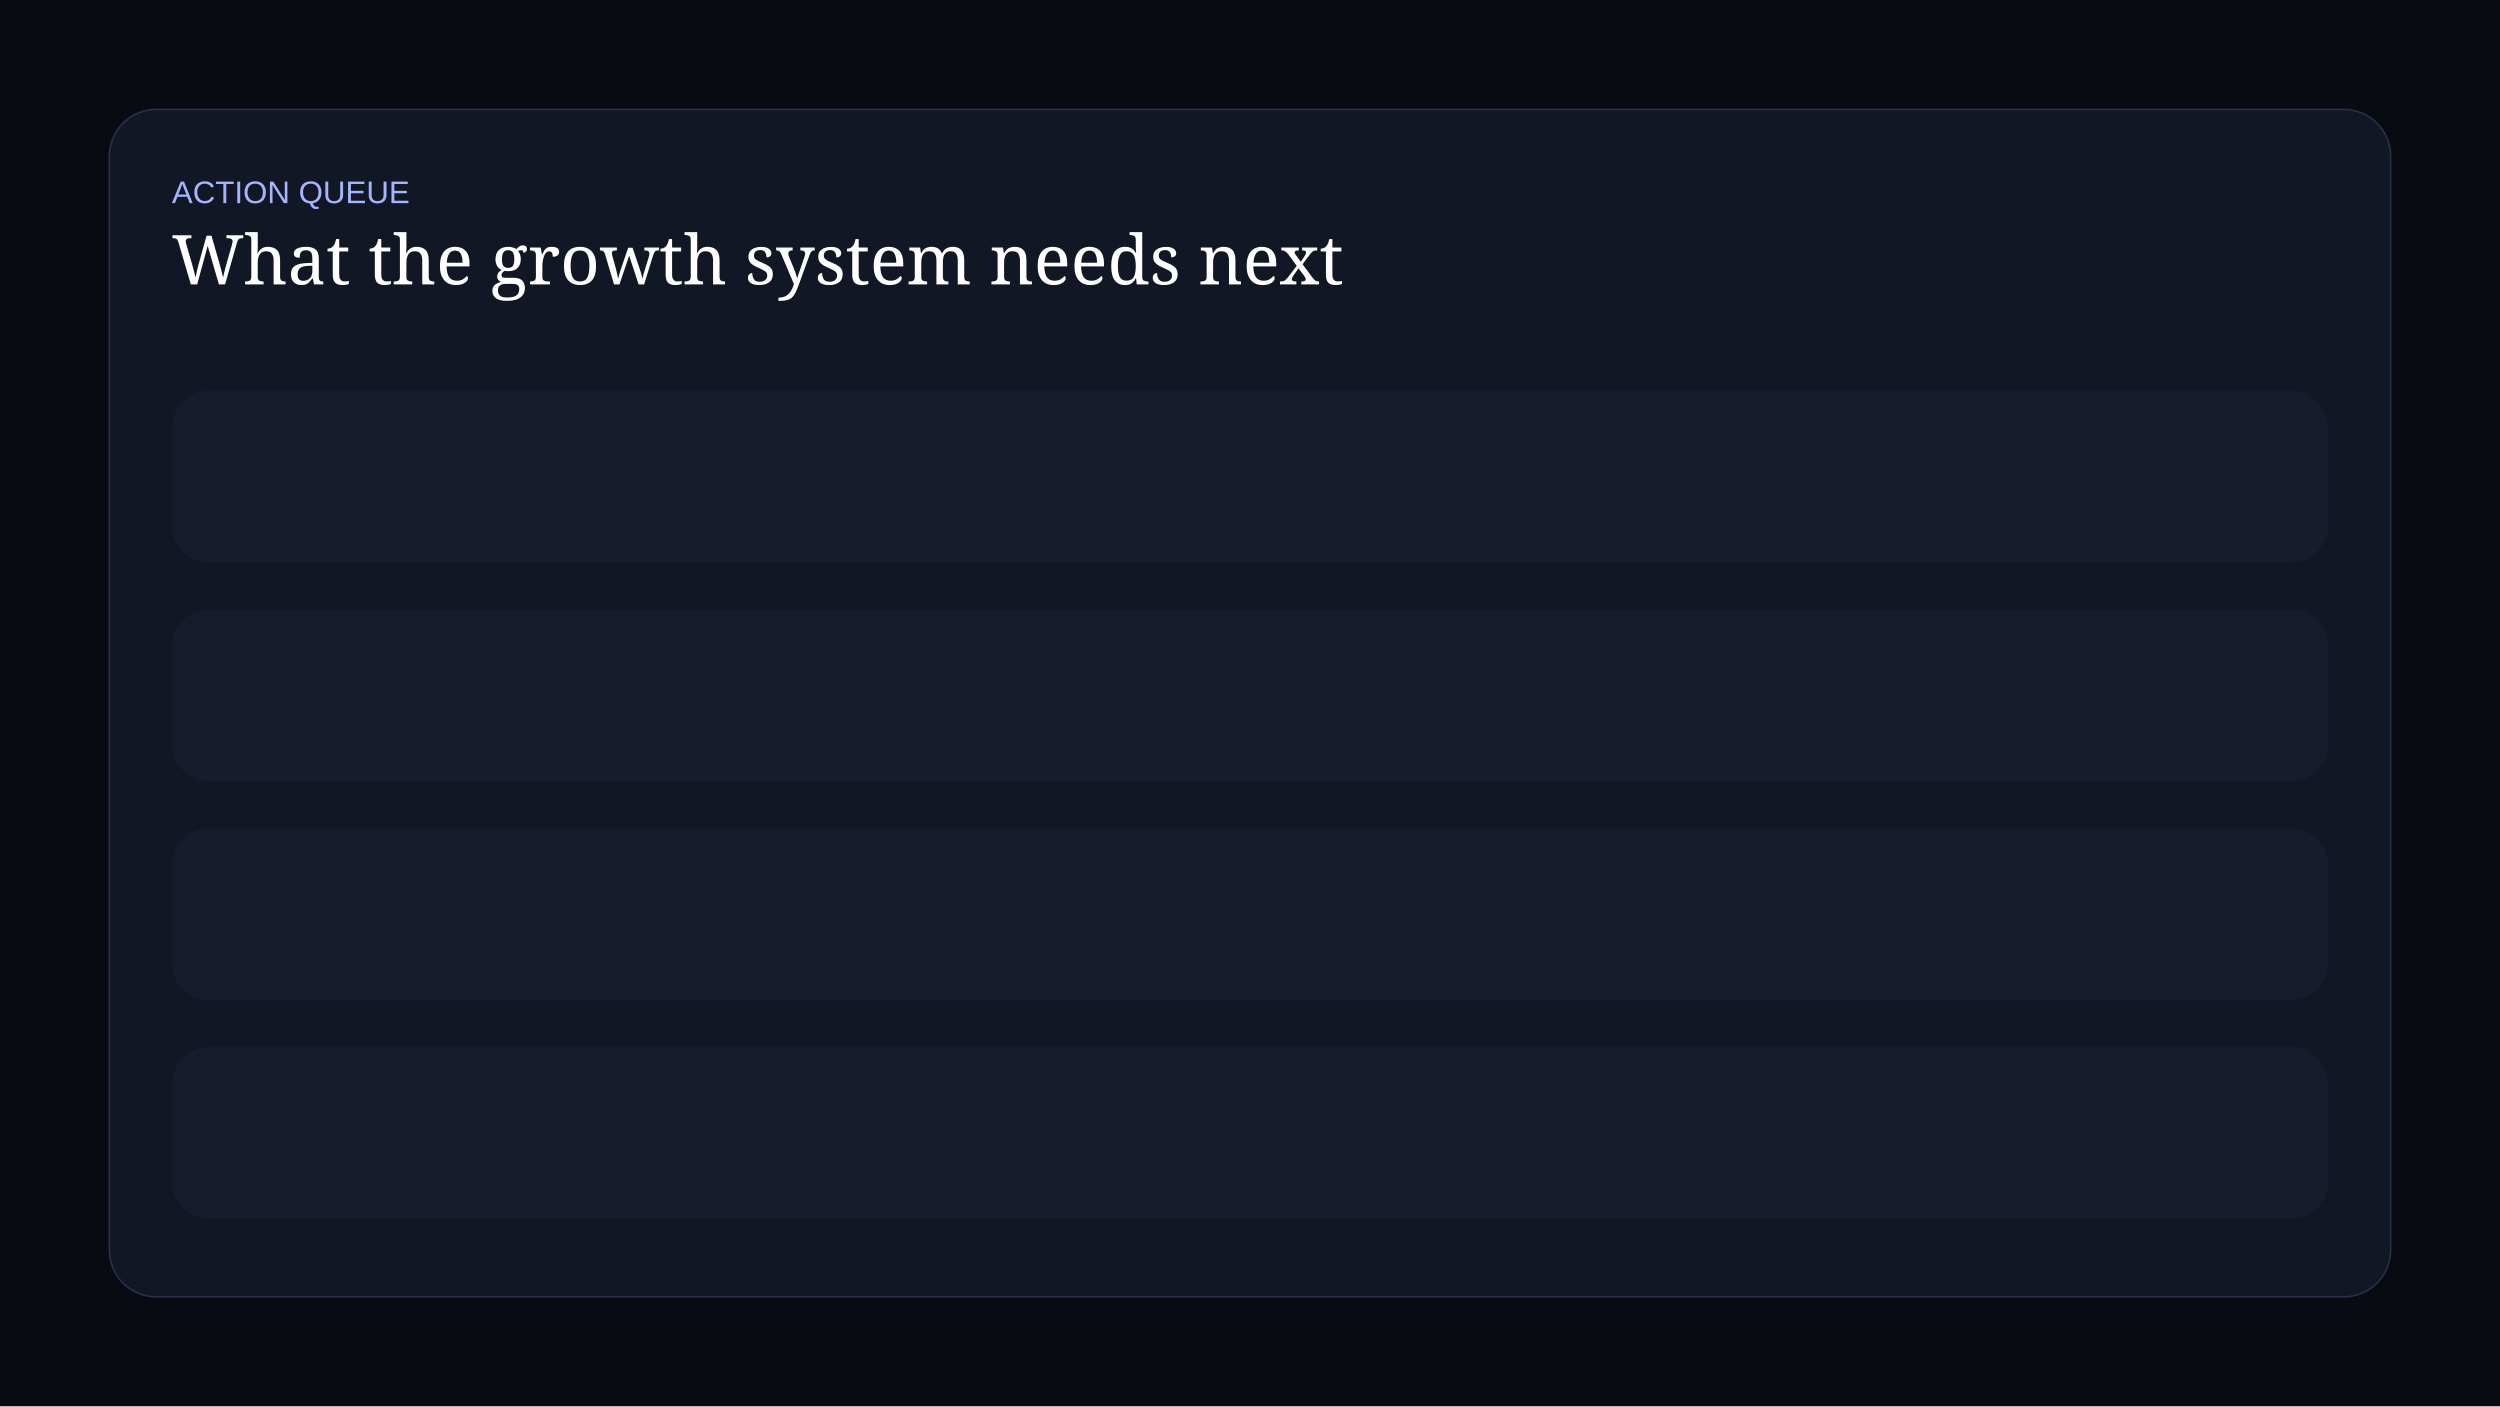
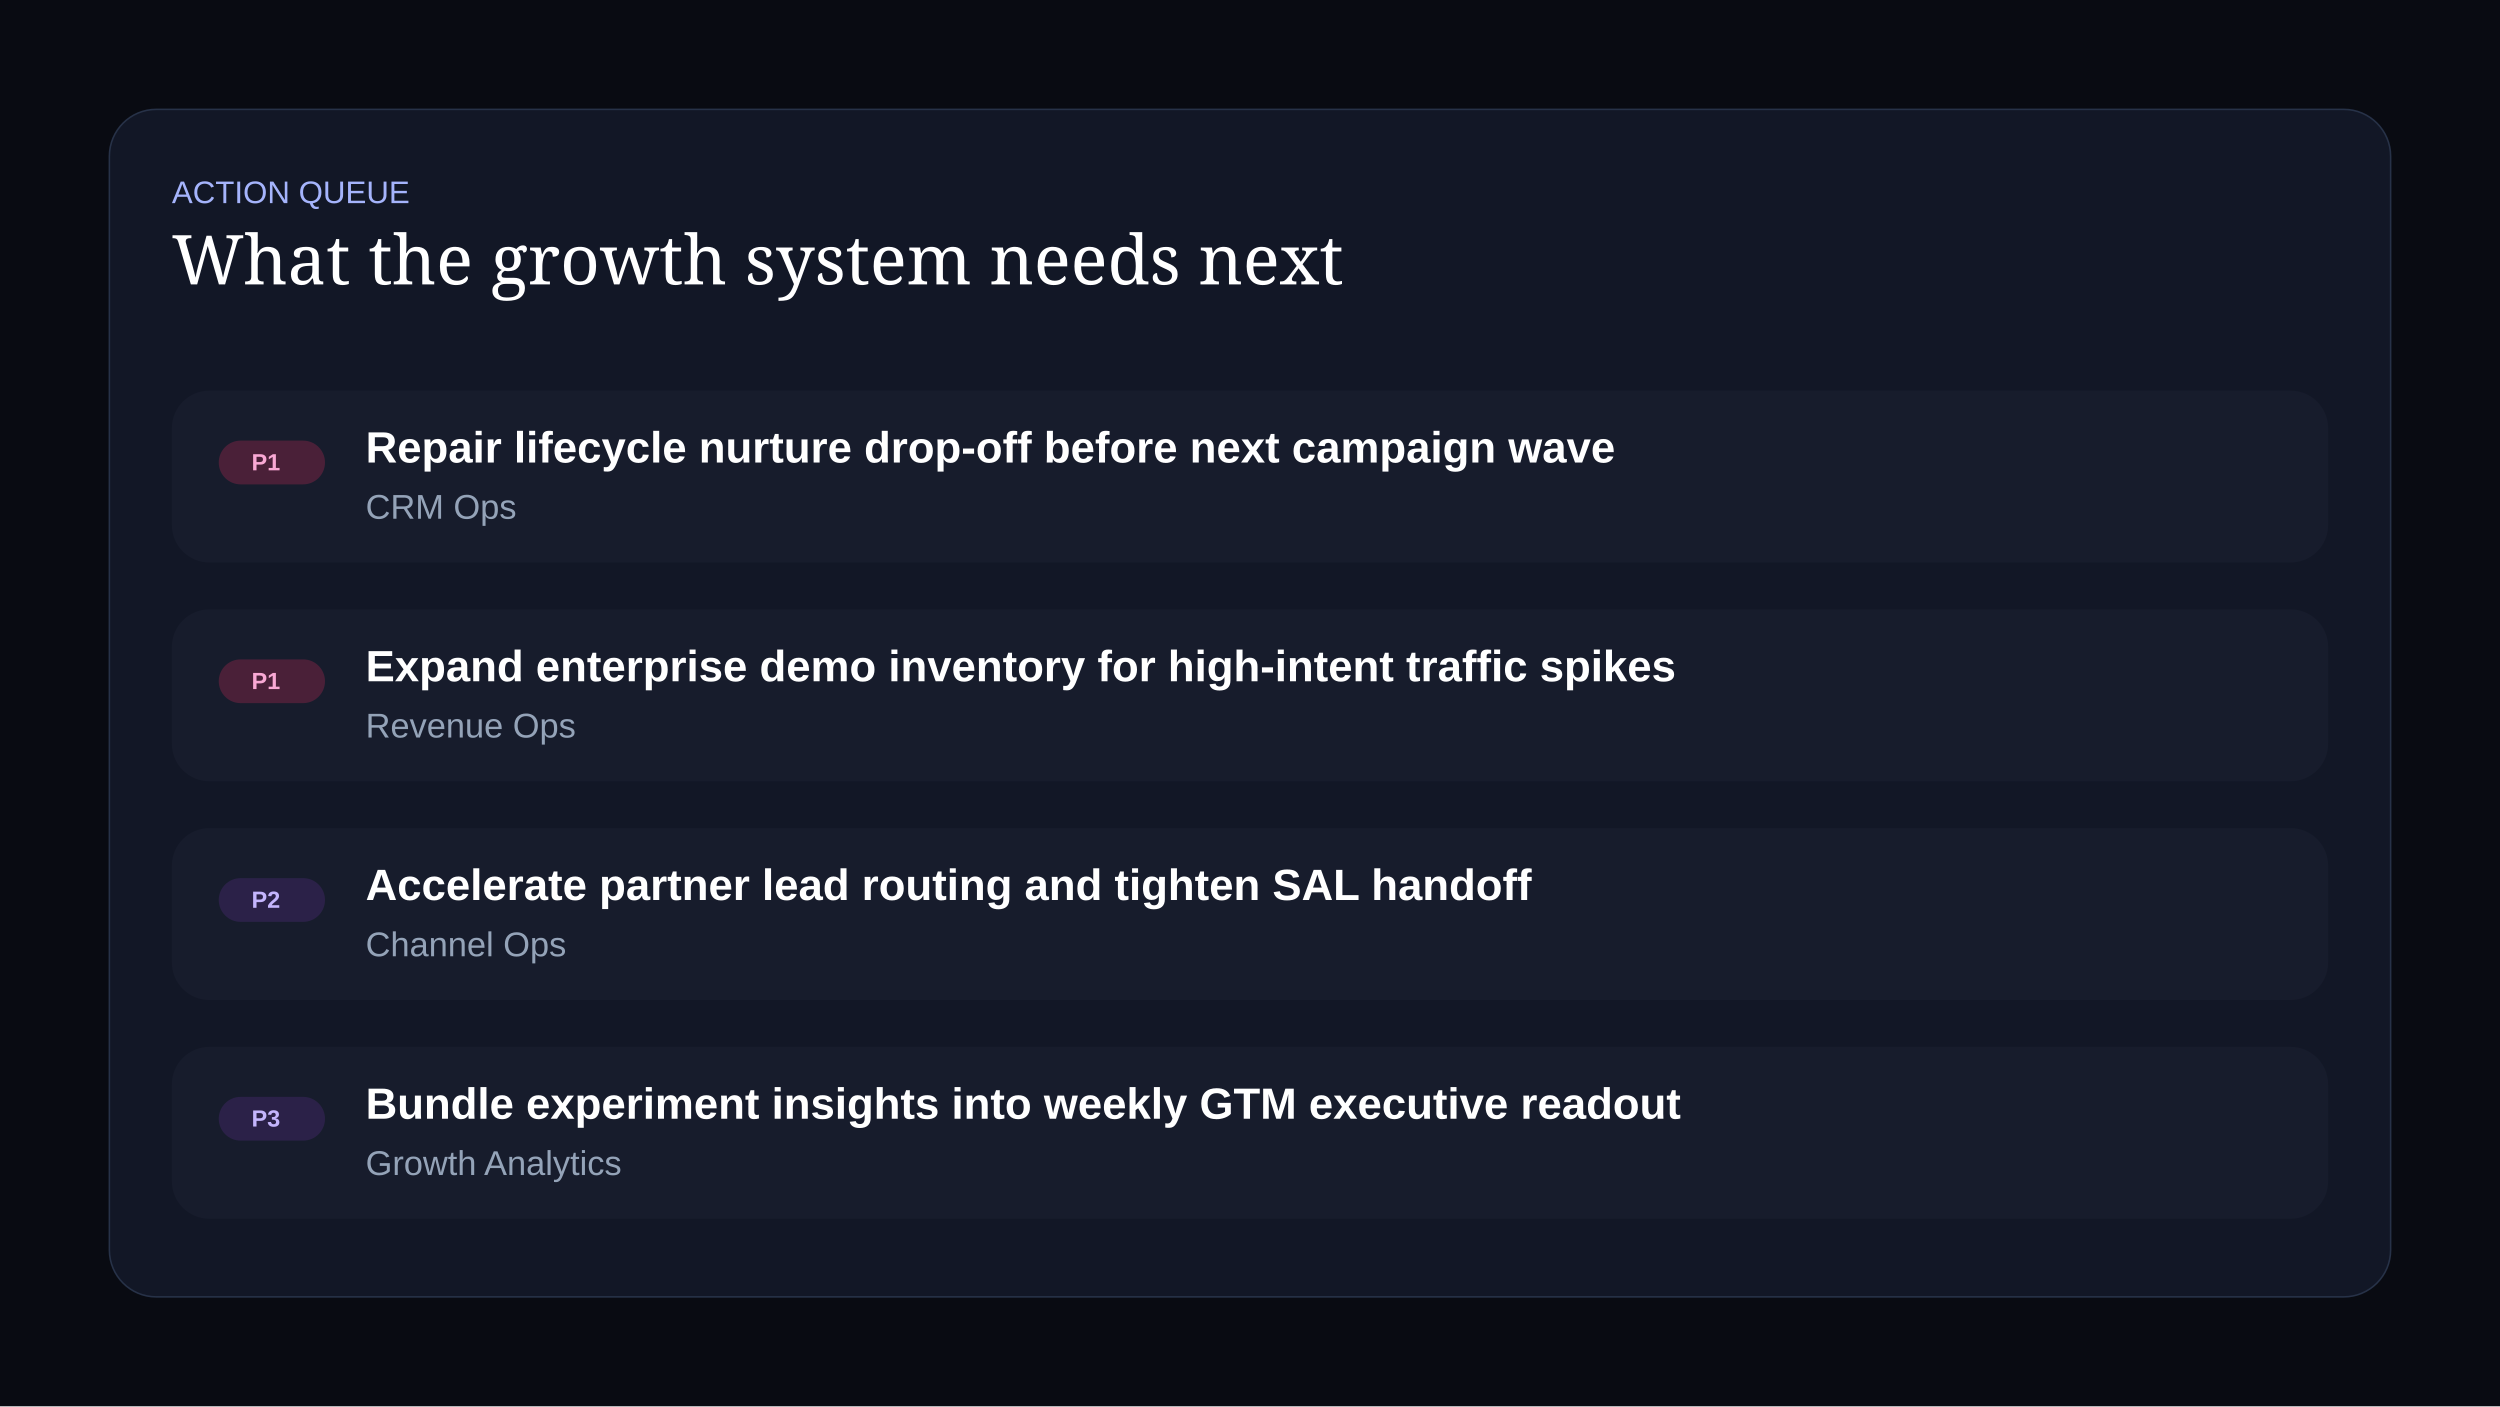
<svg xmlns="http://www.w3.org/2000/svg" width="1600" height="900" viewBox="0 0 1600 900" fill="none">
  <rect width="1600" height="900" fill="#090B12" />
  <rect x="70" y="70" width="1460" height="760" rx="30" fill="#121726" stroke="#273248" />
  <text x="110" y="130" fill="#A5B4FC" font-family="Segoe UI, Arial" font-size="20">ACTION QUEUE</text>
  <text x="110" y="182" fill="#FFFFFF" font-family="Georgia, serif" font-size="44">What the growth system needs next</text>
-   <rect x="110" y="250" width="1380" height="110" rx="24" fill="#171C2C" />
-   <rect x="110" y="390" width="1380" height="110" rx="24" fill="#171C2C" />
-   <rect x="110" y="530" width="1380" height="110" rx="24" fill="#171C2C" />
-   <rect x="110" y="670" width="1380" height="110" rx="24" fill="#171C2C" />
+   <g font-family="Segoe UI, Arial">
+     <rect x="110" y="250" width="1380" height="110" rx="24" fill="#171C2C" />
+     <rect x="140" y="282" width="68" height="28" rx="14" fill="#4A2038" />
+     <text x="161" y="301" fill="#F9A8D4" font-size="15" font-weight="700">P1</text>
+     <text x="234" y="296" fill="#FFFFFF" font-size="28" font-weight="700">Repair lifecycle nurture drop-off before next campaign wave</text>
+     <text x="234" y="332" fill="#94A3B8" font-size="22">CRM Ops</text>
+     <rect x="110" y="390" width="1380" height="110" rx="24" fill="#171C2C" />
+     <rect x="140" y="422" width="68" height="28" rx="14" fill="#4A2038" />
+     <text x="161" y="441" fill="#F9A8D4" font-size="15" font-weight="700">P1</text>
+     <text x="234" y="436" fill="#FFFFFF" font-size="28" font-weight="700">Expand enterprise demo inventory for high-intent traffic spikes</text>
+     <text x="234" y="472" fill="#94A3B8" font-size="22">Revenue Ops</text>
+     <rect x="110" y="530" width="1380" height="110" rx="24" fill="#171C2C" />
+     <rect x="140" y="562" width="68" height="28" rx="14" fill="#2B2148" />
+     <text x="161" y="581" fill="#C4B5FD" font-size="15" font-weight="700">P2</text>
+     <text x="234" y="576" fill="#FFFFFF" font-size="28" font-weight="700">Accelerate partner lead routing and tighten SAL handoff</text>
+     <text x="234" y="612" fill="#94A3B8" font-size="22">Channel Ops</text>
+     <rect x="110" y="670" width="1380" height="110" rx="24" fill="#171C2C" />
+     <rect x="140" y="702" width="68" height="28" rx="14" fill="#2B2148" />
+     <text x="161" y="721" fill="#C4B5FD" font-size="15" font-weight="700">P3</text>
+     <text x="234" y="716" fill="#FFFFFF" font-size="28" font-weight="700">Bundle experiment insights into weekly GTM executive readout</text>
+     <text x="234" y="752" fill="#94A3B8" font-size="22">Growth Analytics</text>
+   </g>
</svg>
